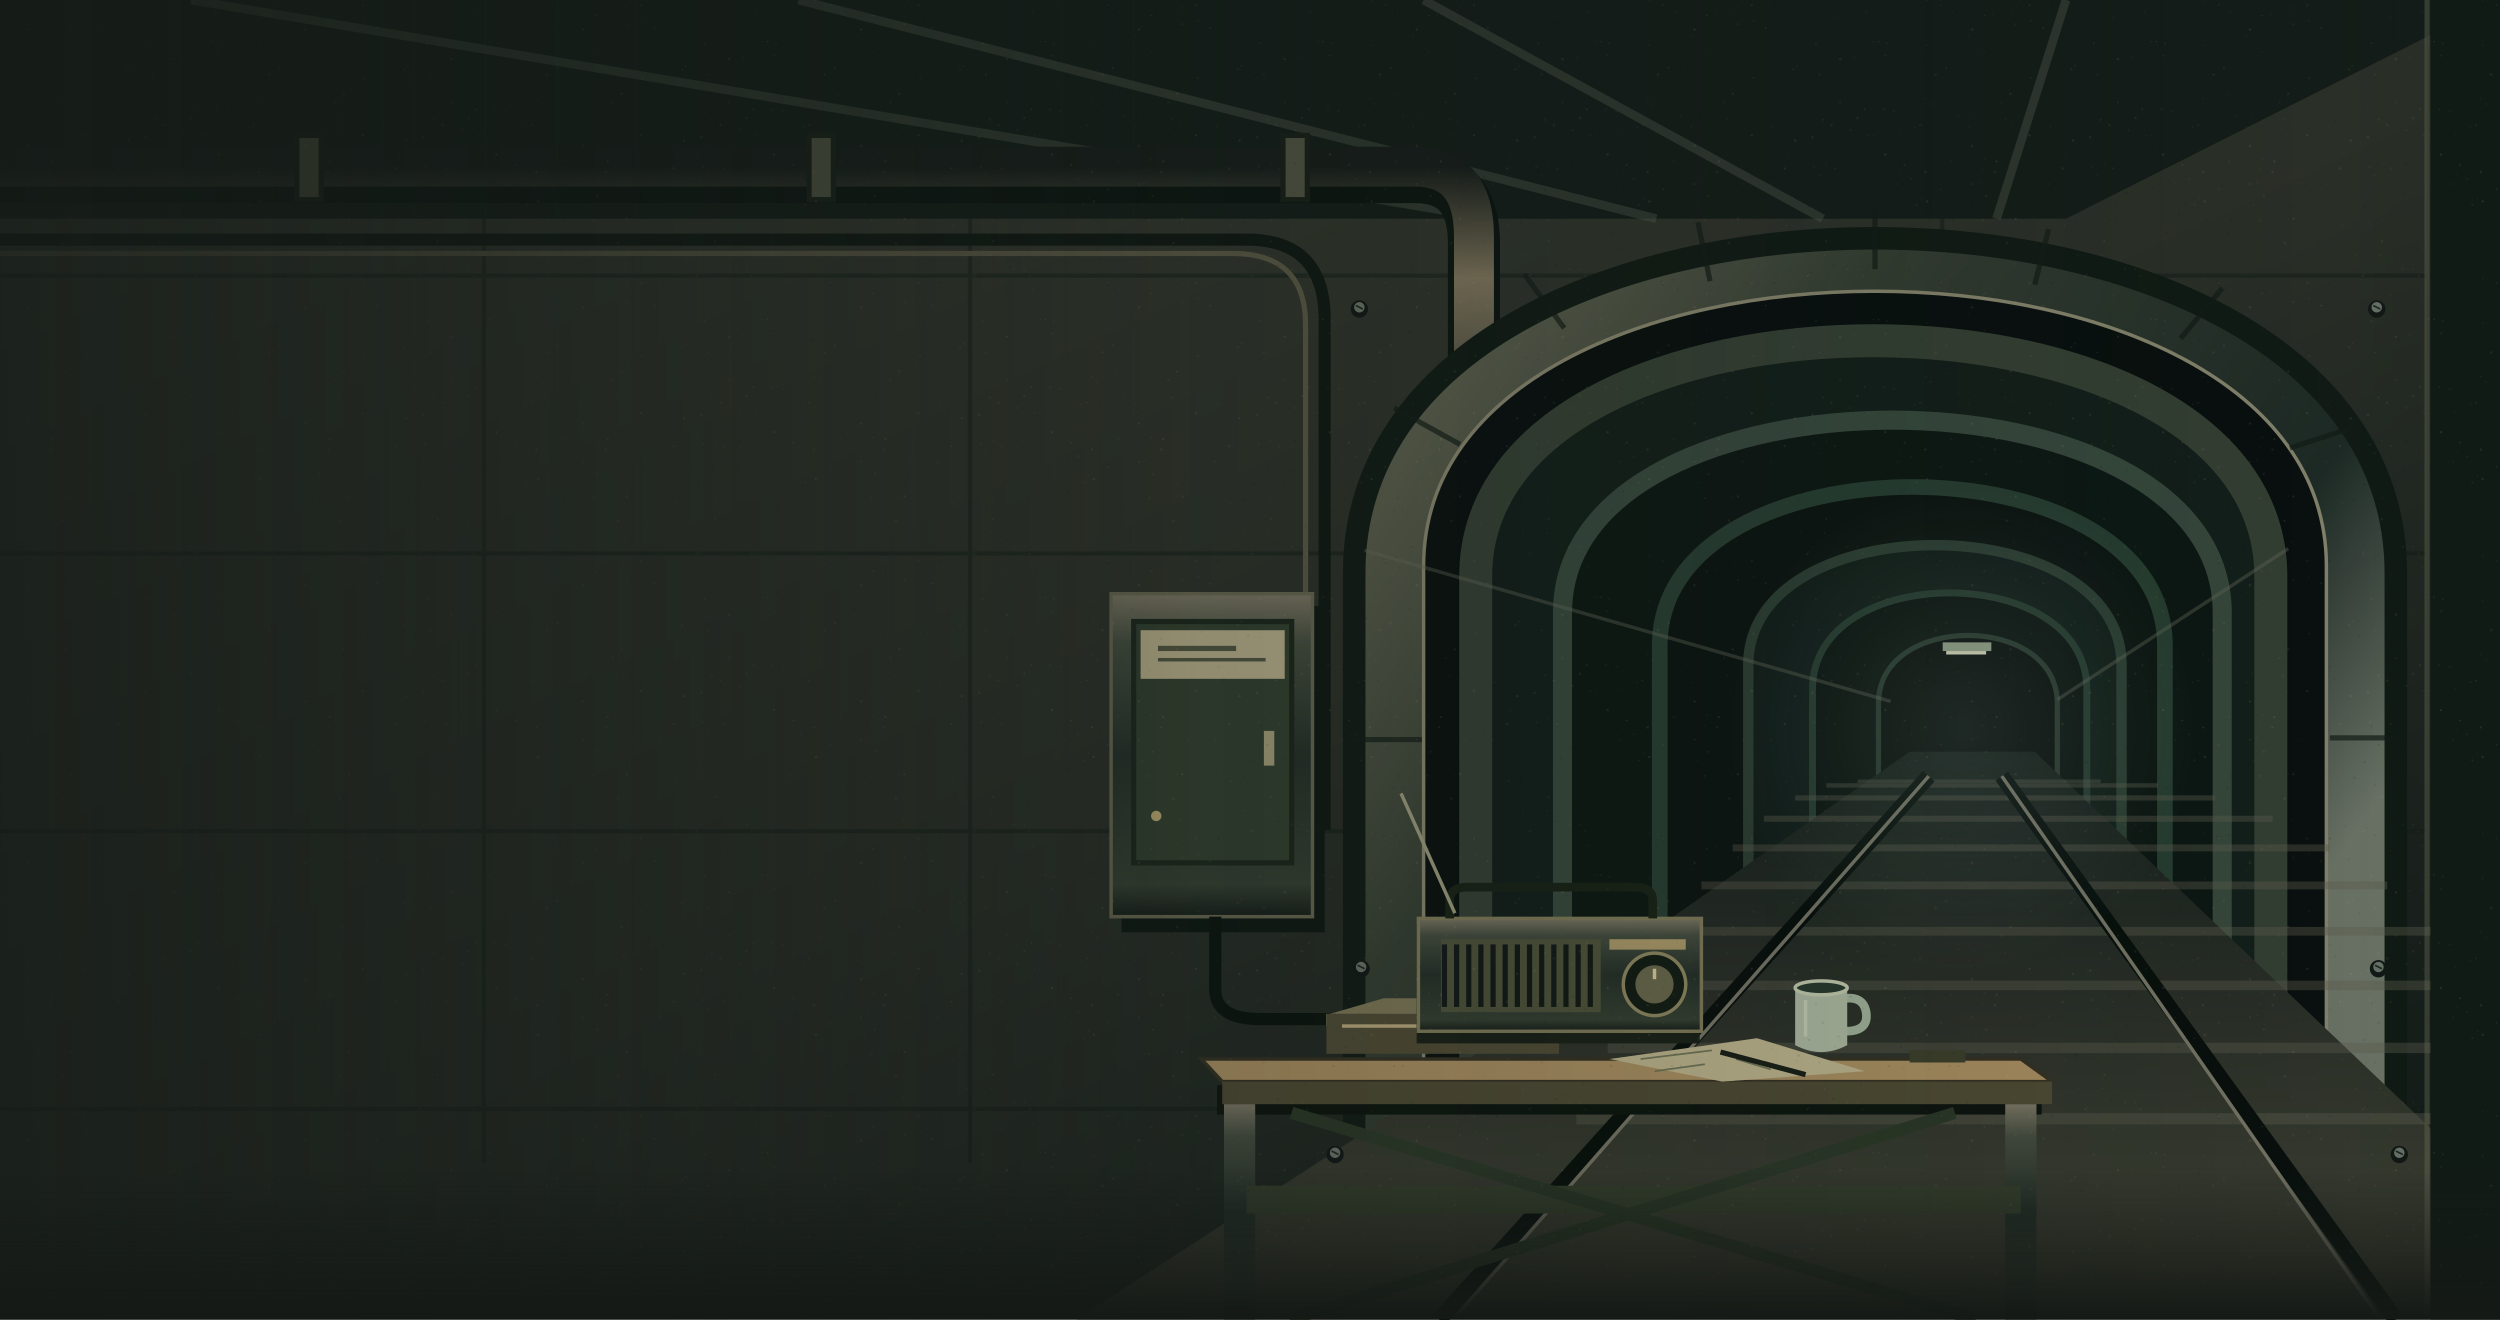
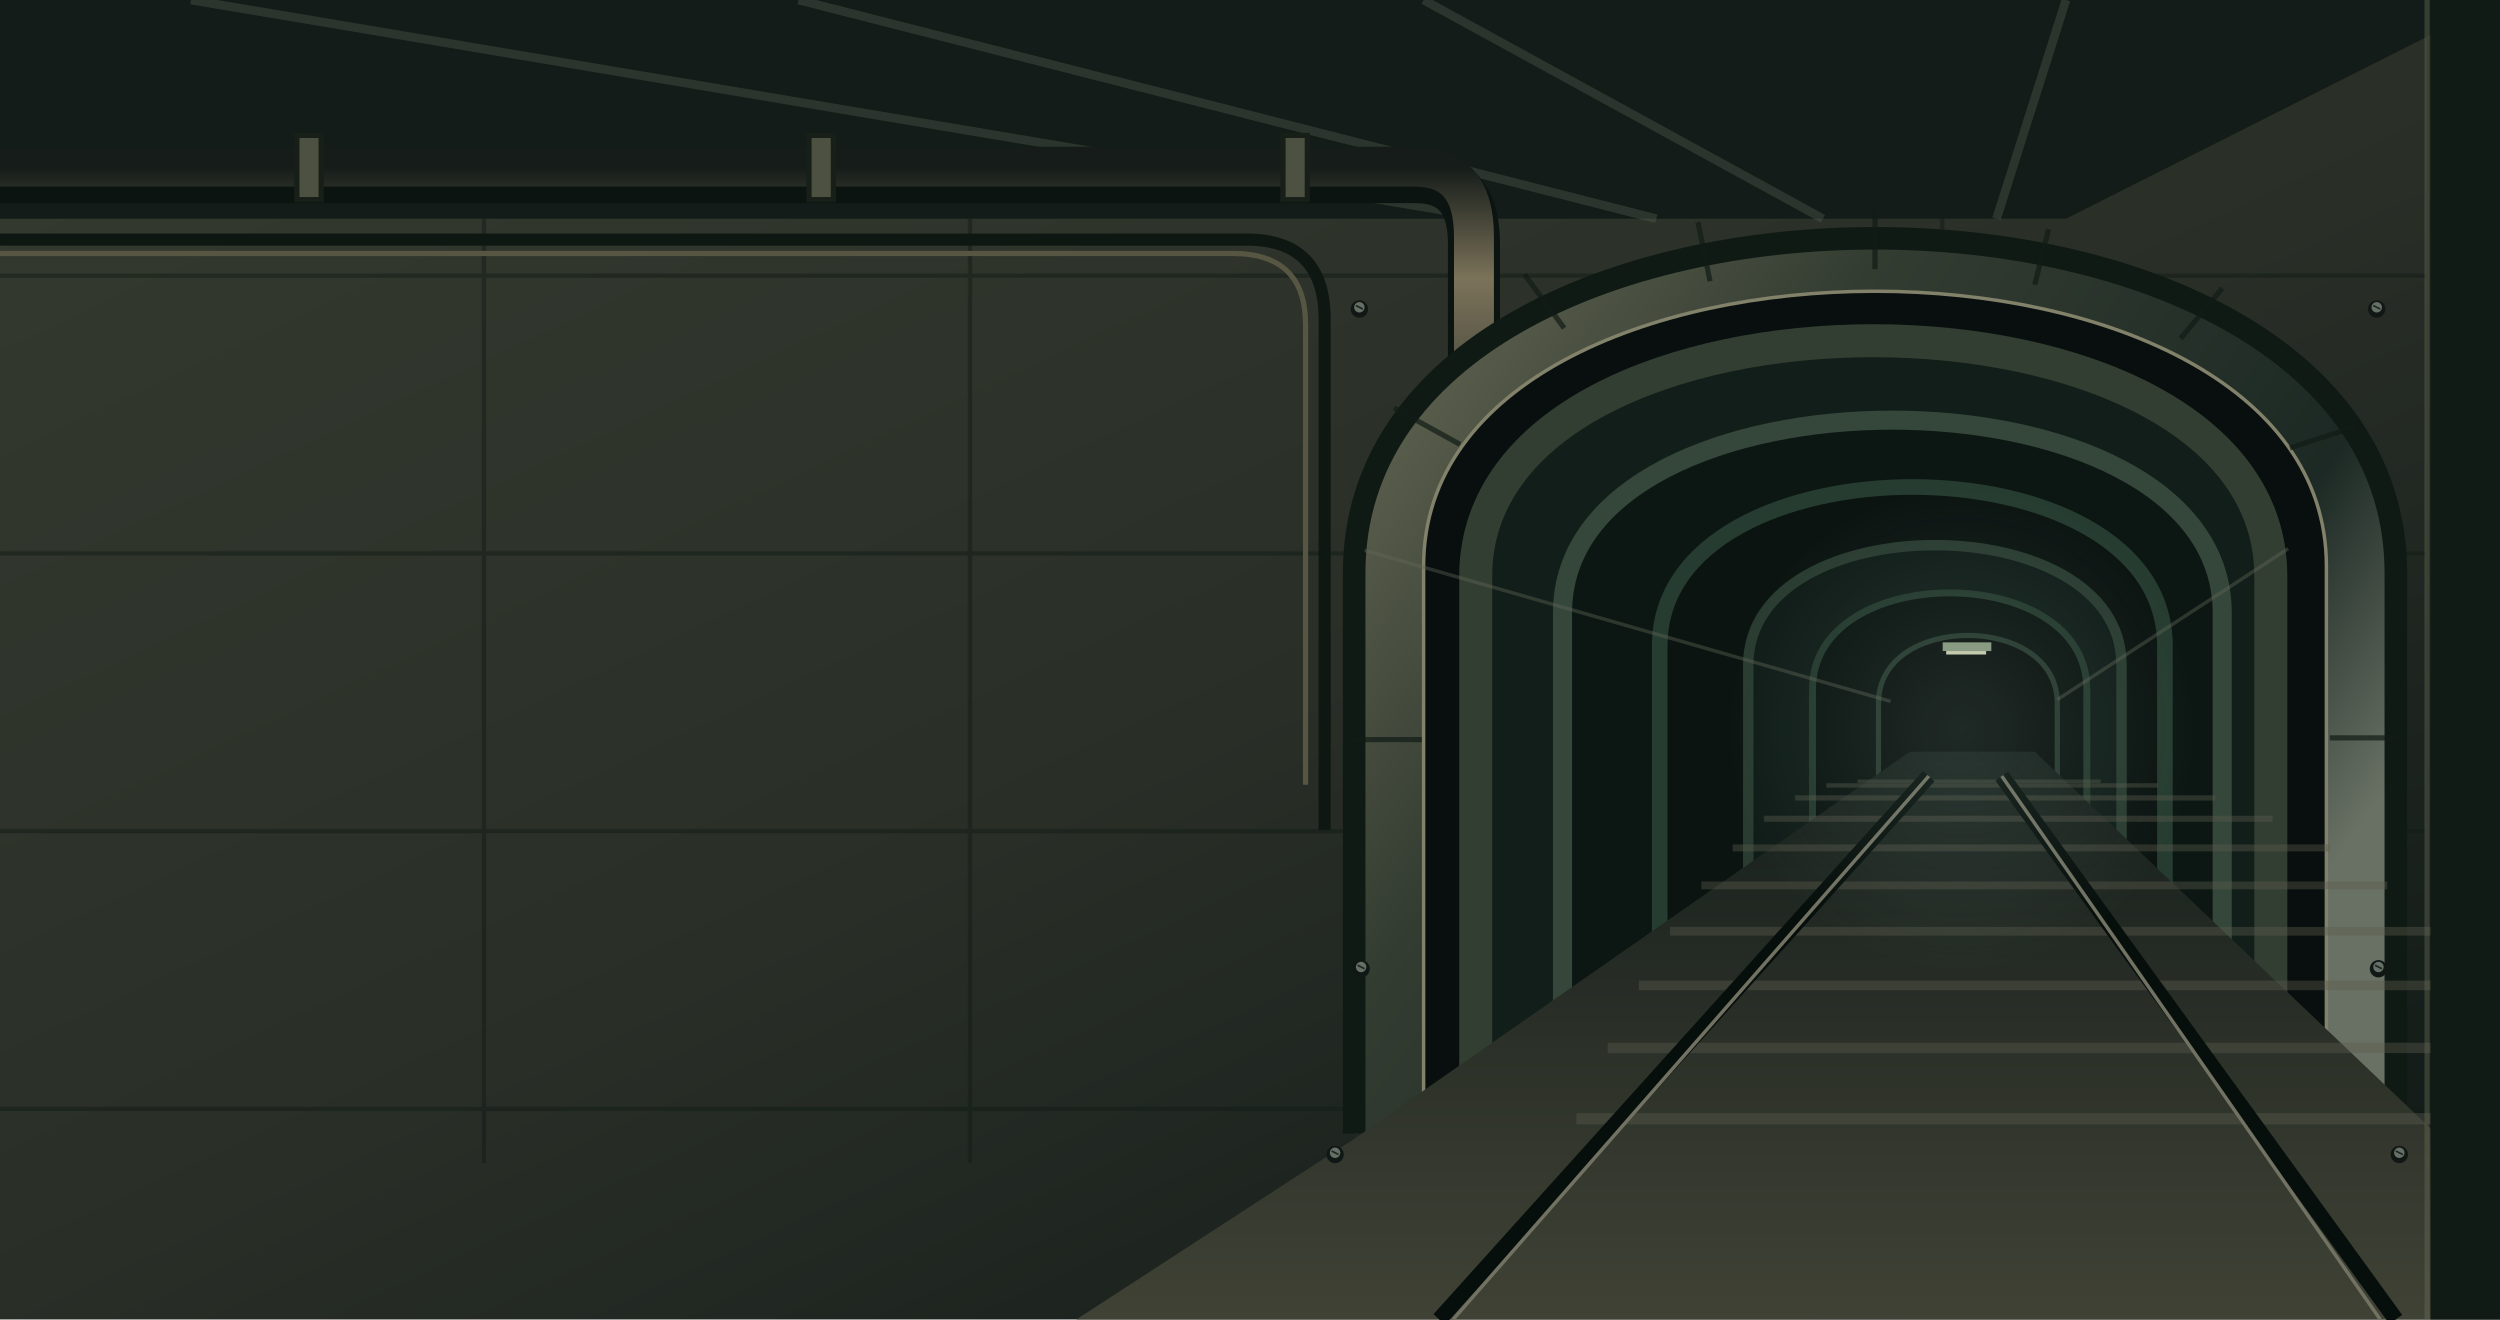
<svg xmlns="http://www.w3.org/2000/svg" width="1440" height="760" viewBox="0 0 1440 760">
  <defs>
    <linearGradient id="wall" x2=".9" y2="1">
      <stop stop-color="#363b31" />
      <stop offset=".55" stop-color="#292e27" />
      <stop offset="1" stop-color="#111a17" />
    </linearGradient>
    <linearGradient id="arch" x2="1" y2=".6">
      <stop stop-color="#6a6c58" />
      <stop offset=".38" stop-color="#333c31" />
      <stop offset=".8" stop-color="#1c2924" />
      <stop offset="1" stop-color="#697164" />
    </linearGradient>
-     <linearGradient id="iron" x2="0" y2="1">
-       <stop stop-color="#777361" />
-       <stop offset=".15" stop-color="#424a3d" />
-       <stop offset=".5" stop-color="#232e27" />
-       <stop offset=".9" stop-color="#333d30" />
-       <stop offset="1" stop-color="#151d18" />
-     </linearGradient>
    <linearGradient id="pipe" x2="0" y2="1">
      <stop stop-color="#151c19" />
      <stop offset=".25" stop-color="#7b7259" />
      <stop offset=".45" stop-color="#555445" />
      <stop offset=".8" stop-color="#363f32" />
      <stop offset="1" stop-color="#0e1713" />
    </linearGradient>
    <linearGradient id="floor" x2="0" y2="1">
      <stop stop-color="#151e1b" />
      <stop offset="1" stop-color="#404235" />
    </linearGradient>
-     <linearGradient id="cone" x1=".5" x2=".5" y2="1">
-       <stop stop-color="#ecc27e" stop-opacity=".12" />
-       <stop offset=".7" stop-color="#e9ba71" stop-opacity=".035" />
-       <stop offset="1" stop-color="#e9ba71" stop-opacity="0" />
-     </linearGradient>
-     <radialGradient id="warm">
-       <stop stop-color="#edb76e" stop-opacity=".38" />
-       <stop offset="1" stop-color="#d7a969" stop-opacity="0" />
-     </radialGradient>
    <radialGradient id="cold">
      <stop stop-color="#779488" stop-opacity=".21" />
      <stop offset="1" stop-color="#779488" stop-opacity="0" />
    </radialGradient>
-     <linearGradient id="shade">
-       <stop stop-color="#161c18" stop-opacity=".8" />
-       <stop offset=".48" stop-color="#161c18" stop-opacity=".2" />
-       <stop offset="1" stop-color="#161c18" stop-opacity="0" />
-     </linearGradient>
-     <linearGradient id="bottom" x2="0" y2="1">
-       <stop stop-color="#141915" stop-opacity="0" />
-       <stop offset="1" stop-color="#141915" />
-     </linearGradient>
-     <pattern id="grain" width="160" height="160" patternUnits="userSpaceOnUse">
-       <circle cx="146" cy="42" r="0.35" fill="#050808" opacity="0.16" />
-       <circle cx="136" cy="135" r="0.35" fill="#050808" opacity="0.23" />
-       <circle cx="135" cy="123" r="0.65" fill="#050808" opacity="0.23" />
-       <circle cx="18" cy="77" r="0.65" fill="#050808" opacity="0.16" />
-       <circle cx="13" cy="155" r="0.65" fill="#050808" opacity="0.23" />
-       <circle cx="142" cy="62" r="0.2" fill="#ded2b2" opacity="0.13" />
-       <circle cx="72" cy="54" r="0.2" fill="#050808" opacity="0.10" />
-       <circle cx="82" cy="62" r="0.5" fill="#050808" opacity="0.08" />
-       <circle cx="134" cy="77" r="0.65" fill="#050808" opacity="0.11" />
-       <circle cx="28" cy="8" r="0.5" fill="#ded2b2" opacity="0.09" />
-       <circle cx="23" cy="30" r="0.5" fill="#ded2b2" opacity="0.09" />
-       <circle cx="70" cy="89" r="0.35" fill="#ded2b2" opacity="0.19" />
-       <circle cx="99" cy="117" r="0.65" fill="#050808" opacity="0.17" />
-       <circle cx="116" cy="78" r="0.65" fill="#ded2b2" opacity="0.08" />
-       <circle cx="97" cy="97" r="0.5" fill="#ded2b2" opacity="0.19" />
-       <circle cx="62" cy="3" r="0.65" fill="#050808" opacity="0.22" />
-       <circle cx="41" cy="126" r="0.65" fill="#ded2b2" opacity="0.19" />
-       <circle cx="154" cy="72" r="0.65" fill="#050808" opacity="0.15" />
-       <circle cx="129" cy="104" r="0.5" fill="#050808" opacity="0.22" />
-       <circle cx="123" cy="99" r="0.2" fill="#050808" opacity="0.13" />
-       <circle cx="83" cy="42" r="0.2" fill="#ded2b2" opacity="0.23" />
-       <circle cx="81" cy="159" r="0.5" fill="#ded2b2" opacity="0.20" />
-       <circle cx="90" cy="109" r="0.65" fill="#050808" opacity="0.23" />
-       <circle cx="94" cy="150" r="0.2" fill="#ded2b2" opacity="0.12" />
-       <circle cx="23" cy="69" r="0.2" fill="#ded2b2" opacity="0.11" />
-       <circle cx="48" cy="50" r="0.2" fill="#ded2b2" opacity="0.23" />
-       <circle cx="2" cy="146" r="0.65" fill="#050808" opacity="0.08" />
-       <circle cx="39" cy="105" r="0.2" fill="#ded2b2" opacity="0.21" />
-       <circle cx="35" cy="116" r="0.2" fill="#ded2b2" opacity="0.17" />
-       <circle cx="53" cy="142" r="0.35" fill="#ded2b2" opacity="0.13" />
-       <circle cx="22" cy="127" r="0.5" fill="#ded2b2" opacity="0.20" />
-       <circle cx="4" cy="1" r="0.65" fill="#050808" opacity="0.18" />
-       <circle cx="83" cy="134" r="0.35" fill="#050808" opacity="0.10" />
-       <circle cx="99" cy="126" r="0.65" fill="#050808" opacity="0.11" />
-       <circle cx="21" cy="135" r="0.35" fill="#ded2b2" opacity="0.12" />
-       <circle cx="44" cy="106" r="0.35" fill="#ded2b2" opacity="0.21" />
-       <circle cx="139" cy="118" r="0.65" fill="#050808" opacity="0.18" />
-       <circle cx="60" cy="1" r="0.2" fill="#ded2b2" opacity="0.09" />
-       <circle cx="86" cy="47" r="0.5" fill="#050808" opacity="0.12" />
-       <circle cx="157" cy="2" r="0.65" fill="#050808" opacity="0.18" />
-       <circle cx="146" cy="72" r="0.5" fill="#ded2b2" opacity="0.20" />
-       <circle cx="73" cy="40" r="0.65" fill="#ded2b2" opacity="0.14" />
-       <circle cx="29" cy="48" r="0.65" fill="#050808" opacity="0.12" />
-       <circle cx="97" cy="10" r="0.35" fill="#ded2b2" opacity="0.16" />
-       <circle cx="98" cy="157" r="0.2" fill="#050808" opacity="0.11" />
-       <circle cx="51" cy="110" r="0.5" fill="#050808" opacity="0.20" />
-       <circle cx="79" cy="111" r="0.35" fill="#050808" opacity="0.21" />
-       <circle cx="113" cy="102" r="0.2" fill="#050808" opacity="0.20" />
-       <circle cx="40" cy="71" r="0.35" fill="#ded2b2" opacity="0.10" />
-       <circle cx="47" cy="98" r="0.5" fill="#050808" opacity="0.23" />
-       <circle cx="108" cy="33" r="0.35" fill="#ded2b2" opacity="0.21" />
-       <circle cx="133" cy="106" r="0.35" fill="#ded2b2" opacity="0.21" />
-       <circle cx="101" cy="24" r="0.65" fill="#050808" opacity="0.08" />
-       <circle cx="24" cy="113" r="0.65" fill="#ded2b2" opacity="0.16" />
-       <circle cx="79" cy="46" r="0.65" fill="#050808" opacity="0.18" />
-       <circle cx="60" cy="106" r="0.5" fill="#ded2b2" opacity="0.13" />
-       <circle cx="123" cy="77" r="0.2" fill="#050808" opacity="0.22" />
-       <circle cx="49" cy="78" r="0.65" fill="#ded2b2" opacity="0.21" />
-       <circle cx="62" cy="64" r="0.65" fill="#050808" opacity="0.14" />
-       <circle cx="30" cy="50" r="0.2" fill="#050808" opacity="0.13" />
-       <circle cx="140" cy="71" r="0.5" fill="#050808" opacity="0.14" />
-       <circle cx="74" cy="29" r="0.35" fill="#ded2b2" opacity="0.08" />
-       <circle cx="73" cy="15" r="0.65" fill="#050808" opacity="0.13" />
-       <circle cx="27" cy="110" r="0.5" fill="#050808" opacity="0.14" />
-       <circle cx="15" cy="152" r="0.2" fill="#050808" opacity="0.20" />
-       <circle cx="22" cy="66" r="0.65" fill="#050808" opacity="0.09" />
-       <circle cx="110" cy="155" r="0.5" fill="#ded2b2" opacity="0.14" />
-       <circle cx="37" cy="78" r="0.35" fill="#ded2b2" opacity="0.15" />
-       <circle cx="95" cy="89" r="0.5" fill="#050808" opacity="0.13" />
-       <circle cx="150" cy="0" r="0.5" fill="#ded2b2" opacity="0.17" />
-       <circle cx="16" cy="106" r="0.5" fill="#ded2b2" opacity="0.22" />
-       <circle cx="126" cy="32" r="0.65" fill="#ded2b2" opacity="0.11" />
-       <circle cx="73" cy="151" r="0.35" fill="#050808" opacity="0.17" />
-       <circle cx="51" cy="125" r="0.2" fill="#ded2b2" opacity="0.18" />
-       <circle cx="156" cy="49" r="0.35" fill="#050808" opacity="0.17" />
-       <circle cx="71" cy="156" r="0.5" fill="#050808" opacity="0.20" />
-       <circle cx="88" cy="43" r="0.5" fill="#ded2b2" opacity="0.19" />
-       <circle cx="21" cy="28" r="0.2" fill="#ded2b2" opacity="0.23" />
-       <circle cx="36" cy="140" r="0.65" fill="#ded2b2" opacity="0.18" />
-       <circle cx="156" cy="51" r="0.2" fill="#050808" opacity="0.14" />
-       <circle cx="139" cy="93" r="0.2" fill="#050808" opacity="0.22" />
-       <circle cx="48" cy="38" r="0.35" fill="#050808" opacity="0.20" />
-       <circle cx="82" cy="91" r="0.35" fill="#ded2b2" opacity="0.11" />
-       <circle cx="35" cy="52" r="0.2" fill="#050808" opacity="0.17" />
-       <circle cx="63" cy="34" r="0.2" fill="#ded2b2" opacity="0.11" />
-       <circle cx="139" cy="101" r="0.65" fill="#050808" opacity="0.09" />
-       <circle cx="150" cy="92" r="0.5" fill="#050808" opacity="0.13" />
-       <circle cx="129" cy="0" r="0.2" fill="#ded2b2" opacity="0.21" />
-       <circle cx="39" cy="70" r="0.35" fill="#ded2b2" opacity="0.10" />
-       <circle cx="30" cy="93" r="0.65" fill="#ded2b2" opacity="0.21" />
-       <circle cx="15" cy="143" r="0.2" fill="#ded2b2" opacity="0.15" />
-       <circle cx="100" cy="86" r="0.5" fill="#050808" opacity="0.14" />
-       <circle cx="88" cy="56" r="0.2" fill="#050808" opacity="0.14" />
-       <circle cx="25" cy="5" r="0.5" fill="#050808" opacity="0.08" />
-       <circle cx="135" cy="44" r="0.65" fill="#050808" opacity="0.23" />
-       <circle cx="113" cy="101" r="0.5" fill="#050808" opacity="0.19" />
-       <circle cx="50" cy="102" r="0.65" fill="#050808" opacity="0.10" />
-       <circle cx="94" cy="13" r="0.35" fill="#050808" opacity="0.13" />
-       <circle cx="82" cy="158" r="0.5" fill="#ded2b2" opacity="0.13" />
-       <circle cx="92" cy="94" r="0.35" fill="#ded2b2" opacity="0.20" />
-       <circle cx="79" cy="151" r="0.2" fill="#050808" opacity="0.21" />
-       <circle cx="56" cy="57" r="0.2" fill="#ded2b2" opacity="0.17" />
-       <circle cx="132" cy="143" r="0.5" fill="#050808" opacity="0.22" />
-       <circle cx="149" cy="57" r="0.35" fill="#ded2b2" opacity="0.21" />
-       <circle cx="100" cy="151" r="0.5" fill="#050808" opacity="0.18" />
-       <circle cx="158" cy="109" r="0.5" fill="#ded2b2" opacity="0.19" />
-       <circle cx="114" cy="147" r="0.35" fill="#050808" opacity="0.09" />
-       <circle cx="52" cy="44" r="0.65" fill="#050808" opacity="0.08" />
-       <circle cx="158" cy="4" r="0.65" fill="#050808" opacity="0.19" />
-       <circle cx="35" cy="69" r="0.5" fill="#ded2b2" opacity="0.15" />
-       <circle cx="41" cy="14" r="0.65" fill="#ded2b2" opacity="0.12" />
-       <circle cx="33" cy="89" r="0.2" fill="#050808" opacity="0.09" />
-       <circle cx="52" cy="149" r="0.2" fill="#ded2b2" opacity="0.09" />
-       <circle cx="122" cy="24" r="0.5" fill="#ded2b2" opacity="0.20" />
-       <circle cx="11" cy="116" r="0.35" fill="#050808" opacity="0.18" />
-       <circle cx="15" cy="0" r="0.35" fill="#ded2b2" opacity="0.21" />
-       <circle cx="135" cy="100" r="0.35" fill="#ded2b2" opacity="0.13" />
-       <circle cx="130" cy="119" r="0.35" fill="#050808" opacity="0.15" />
-       <circle cx="106" cy="94" r="0.65" fill="#050808" opacity="0.23" />
-       <circle cx="18" cy="118" r="0.35" fill="#ded2b2" opacity="0.22" />
-       <circle cx="95" cy="72" r="0.65" fill="#ded2b2" opacity="0.17" />
-       <circle cx="92" cy="139" r="0.5" fill="#ded2b2" opacity="0.24" />
-       <circle cx="102" cy="92" r="0.2" fill="#ded2b2" opacity="0.09" />
-       <circle cx="86" cy="25" r="0.5" fill="#ded2b2" opacity="0.21" />
-       <circle cx="96" cy="153" r="0.65" fill="#050808" opacity="0.21" />
-       <circle cx="50" cy="12" r="0.5" fill="#ded2b2" opacity="0.14" />
-       <circle cx="48" cy="102" r="0.5" fill="#050808" opacity="0.10" />
-       <circle cx="23" cy="92" r="0.5" fill="#ded2b2" opacity="0.13" />
-       <circle cx="101" cy="43" r="0.2" fill="#050808" opacity="0.18" />
-       <circle cx="14" cy="73" r="0.35" fill="#ded2b2" opacity="0.20" />
-       <circle cx="151" cy="97" r="0.2" fill="#ded2b2" opacity="0.18" />
-       <circle cx="124" cy="33" r="0.2" fill="#050808" opacity="0.23" />
-       <circle cx="90" cy="69" r="0.65" fill="#ded2b2" opacity="0.13" />
-       <circle cx="154" cy="46" r="0.2" fill="#050808" opacity="0.09" />
-       <circle cx="92" cy="127" r="0.5" fill="#ded2b2" opacity="0.10" />
-       <circle cx="151" cy="136" r="0.35" fill="#050808" opacity="0.20" />
-       <circle cx="65" cy="71" r="0.5" fill="#050808" opacity="0.20" />
-       <circle cx="20" cy="105" r="0.35" fill="#ded2b2" opacity="0.18" />
-       <circle cx="56" cy="67" r="0.2" fill="#050808" opacity="0.09" />
-       <circle cx="70" cy="31" r="0.35" fill="#050808" opacity="0.10" />
-       <circle cx="143" cy="51" r="0.35" fill="#050808" opacity="0.09" />
-       <circle cx="62" cy="3" r="0.5" fill="#050808" opacity="0.13" />
-       <circle cx="149" cy="99" r="0.65" fill="#ded2b2" opacity="0.20" />
-       <circle cx="43" cy="0" r="0.35" fill="#ded2b2" opacity="0.15" />
-       <circle cx="30" cy="25" r="0.65" fill="#050808" opacity="0.09" />
-       <circle cx="100" cy="59" r="0.65" fill="#ded2b2" opacity="0.11" />
-       <circle cx="100" cy="119" r="0.5" fill="#050808" opacity="0.10" />
-       <circle cx="61" cy="73" r="0.5" fill="#ded2b2" opacity="0.11" />
-       <circle cx="143" cy="73" r="0.35" fill="#ded2b2" opacity="0.23" />
-       <circle cx="60" cy="22" r="0.2" fill="#050808" opacity="0.19" />
-       <circle cx="155" cy="43" r="0.65" fill="#ded2b2" opacity="0.18" />
-       <circle cx="49" cy="3" r="0.65" fill="#ded2b2" opacity="0.15" />
-       <circle cx="38" cy="126" r="0.5" fill="#ded2b2" opacity="0.09" />
-       <circle cx="100" cy="34" r="0.65" fill="#ded2b2" opacity="0.20" />
-       <circle cx="77" cy="147" r="0.5" fill="#ded2b2" opacity="0.12" />
-       <circle cx="84" cy="79" r="0.65" fill="#ded2b2" opacity="0.20" />
-       <circle cx="70" cy="55" r="0.2" fill="#ded2b2" opacity="0.20" />
-       <circle cx="85" cy="96" r="0.65" fill="#ded2b2" opacity="0.11" />
-       <circle cx="150" cy="26" r="0.35" fill="#ded2b2" opacity="0.22" />
-       <circle cx="89" cy="137" r="0.35" fill="#ded2b2" opacity="0.10" />
-       <circle cx="134" cy="77" r="0.5" fill="#ded2b2" opacity="0.10" />
-       <circle cx="104" cy="155" r="0.65" fill="#ded2b2" opacity="0.10" />
-       <circle cx="62" cy="101" r="0.5" fill="#050808" opacity="0.15" />
-       <circle cx="150" cy="116" r="0.65" fill="#ded2b2" opacity="0.23" />
-       <circle cx="141" cy="103" r="0.5" fill="#ded2b2" opacity="0.15" />
-       <circle cx="68" cy="125" r="0.2" fill="#ded2b2" opacity="0.16" />
-       <circle cx="88" cy="1" r="0.5" fill="#050808" opacity="0.20" />
-       <circle cx="157" cy="146" r="0.2" fill="#050808" opacity="0.16" />
-       <circle cx="115" cy="7" r="0.5" fill="#ded2b2" opacity="0.11" />
-       <circle cx="106" cy="75" r="0.65" fill="#ded2b2" opacity="0.11" />
-       <circle cx="75" cy="131" r="0.5" fill="#050808" opacity="0.15" />
-       <circle cx="77" cy="16" r="0.2" fill="#050808" opacity="0.16" />
-       <circle cx="41" cy="4" r="0.5" fill="#ded2b2" opacity="0.08" />
-       <circle cx="137" cy="95" r="0.5" fill="#ded2b2" opacity="0.24" />
-       <circle cx="73" cy="65" r="0.2" fill="#ded2b2" opacity="0.10" />
-       <circle cx="141" cy="87" r="0.2" fill="#050808" opacity="0.15" />
-       <circle cx="147" cy="114" r="0.35" fill="#ded2b2" opacity="0.19" />
-       <circle cx="134" cy="144" r="0.5" fill="#050808" opacity="0.21" />
-       <circle cx="68" cy="68" r="0.35" fill="#050808" opacity="0.11" />
-       <circle cx="159" cy="116" r="0.35" fill="#050808" opacity="0.08" />
-       <circle cx="88" cy="101" r="0.5" fill="#ded2b2" opacity="0.12" />
-       <circle cx="37" cy="58" r="0.2" fill="#ded2b2" opacity="0.22" />
-       <circle cx="147" cy="36" r="0.65" fill="#050808" opacity="0.22" />
-       <circle cx="120" cy="85" r="0.5" fill="#050808" opacity="0.19" />
-       <circle cx="91" cy="147" r="0.35" fill="#ded2b2" opacity="0.21" />
-       <circle cx="1" cy="16" r="0.65" fill="#050808" opacity="0.09" />
-       <circle cx="144" cy="118" r="0.5" fill="#ded2b2" opacity="0.18" />
-       <circle cx="101" cy="158" r="0.2" fill="#050808" opacity="0.23" />
-       <circle cx="15" cy="130" r="0.2" fill="#ded2b2" opacity="0.09" />
-       <circle cx="1" cy="39" r="0.65" fill="#ded2b2" opacity="0.16" />
-       <circle cx="150" cy="142" r="0.5" fill="#050808" opacity="0.12" />
-       <circle cx="88" cy="39" r="0.35" fill="#050808" opacity="0.14" />
-       <circle cx="79" cy="57" r="0.2" fill="#050808" opacity="0.12" />
-       <circle cx="74" cy="81" r="0.65" fill="#ded2b2" opacity="0.20" />
-       <circle cx="56" cy="130" r="0.35" fill="#050808" opacity="0.12" />
-       <circle cx="55" cy="140" r="0.35" fill="#050808" opacity="0.19" />
-       <circle cx="88" cy="132" r="0.65" fill="#050808" opacity="0.15" />
-       <circle cx="28" cy="157" r="0.35" fill="#050808" opacity="0.10" />
-       <circle cx="8" cy="67" r="0.35" fill="#ded2b2" opacity="0.21" />
-       <circle cx="40" cy="152" r="0.5" fill="#ded2b2" opacity="0.11" />
-       <circle cx="17" cy="125" r="0.2" fill="#050808" opacity="0.23" />
-       <circle cx="6" cy="63" r="0.35" fill="#050808" opacity="0.23" />
-       <circle cx="159" cy="26" r="0.35" fill="#050808" opacity="0.23" />
-       <circle cx="17" cy="68" r="0.35" fill="#ded2b2" opacity="0.16" />
-       <circle cx="116" cy="32" r="0.2" fill="#ded2b2" opacity="0.14" />
-       <circle cx="85" cy="22" r="0.2" fill="#050808" opacity="0.11" />
-       <circle cx="150" cy="72" r="0.5" fill="#050808" opacity="0.09" />
-       <circle cx="38" cy="54" r="0.65" fill="#ded2b2" opacity="0.19" />
-       <circle cx="3" cy="55" r="0.35" fill="#ded2b2" opacity="0.16" />
-       <circle cx="58" cy="95" r="0.35" fill="#050808" opacity="0.15" />
-       <circle cx="72" cy="74" r="0.2" fill="#050808" opacity="0.10" />
-       <circle cx="126" cy="31" r="0.5" fill="#050808" opacity="0.20" />
-       <circle cx="5" cy="7" r="0.35" fill="#ded2b2" opacity="0.19" />
-       <circle cx="152" cy="60" r="0.5" fill="#ded2b2" opacity="0.12" />
-       <circle cx="126" cy="89" r="0.65" fill="#ded2b2" opacity="0.23" />
-       <circle cx="154" cy="4" r="0.35" fill="#050808" opacity="0.21" />
-       <circle cx="127" cy="10" r="0.2" fill="#050808" opacity="0.09" />
-       <circle cx="12" cy="31" r="0.65" fill="#050808" opacity="0.19" />
-       <circle cx="121" cy="116" r="0.35" fill="#050808" opacity="0.13" />
-       <circle cx="84" cy="155" r="0.2" fill="#ded2b2" opacity="0.23" />
-       <circle cx="33" cy="59" r="0.65" fill="#ded2b2" opacity="0.11" />
-       <circle cx="16" cy="84" r="0.65" fill="#ded2b2" opacity="0.20" />
-       <circle cx="20" cy="115" r="0.5" fill="#050808" opacity="0.10" />
-       <circle cx="132" cy="38" r="0.2" fill="#ded2b2" opacity="0.11" />
-       <circle cx="68" cy="28" r="0.35" fill="#ded2b2" opacity="0.10" />
-       <circle cx="66" cy="147" r="0.2" fill="#050808" opacity="0.09" />
-       <circle cx="53" cy="152" r="0.35" fill="#050808" opacity="0.21" />
-       <circle cx="131" cy="47" r="0.5" fill="#050808" opacity="0.22" />
-       <circle cx="105" cy="111" r="0.65" fill="#050808" opacity="0.18" />
-       <circle cx="144" cy="101" r="0.2" fill="#050808" opacity="0.20" />
-       <circle cx="86" cy="98" r="0.65" fill="#050808" opacity="0.16" />
-       <circle cx="51" cy="85" r="0.2" fill="#050808" opacity="0.12" />
-       <circle cx="110" cy="68" r="0.65" fill="#ded2b2" opacity="0.18" />
-       <circle cx="127" cy="25" r="0.5" fill="#ded2b2" opacity="0.17" />
-       <circle cx="118" cy="155" r="0.2" fill="#ded2b2" opacity="0.20" />
-       <circle cx="119" cy="78" r="0.35" fill="#ded2b2" opacity="0.14" />
-       <circle cx="6" cy="7" r="0.65" fill="#050808" opacity="0.19" />
-       <circle cx="128" cy="134" r="0.65" fill="#050808" opacity="0.21" />
-       <circle cx="41" cy="119" r="0.65" fill="#050808" opacity="0.17" />
-       <circle cx="109" cy="84" r="0.2" fill="#050808" opacity="0.10" />
-       <circle cx="88" cy="105" r="0.2" fill="#050808" opacity="0.23" />
-       <circle cx="37" cy="52" r="0.2" fill="#ded2b2" opacity="0.18" />
-       <circle cx="150" cy="105" r="0.5" fill="#050808" opacity="0.13" />
-       <circle cx="100" cy="48" r="0.2" fill="#050808" opacity="0.12" />
-       <circle cx="87" cy="87" r="0.35" fill="#050808" opacity="0.15" />
-       <circle cx="158" cy="89" r="0.5" fill="#050808" opacity="0.17" />
-       <circle cx="125" cy="63" r="0.65" fill="#ded2b2" opacity="0.10" />
-       <circle cx="151" cy="127" r="0.65" fill="#050808" opacity="0.15" />
-       <circle cx="73" cy="94" r="0.5" fill="#050808" opacity="0.14" />
-       <circle cx="16" cy="79" r="0.35" fill="#050808" opacity="0.19" />
-       <circle cx="5" cy="127" r="0.65" fill="#050808" opacity="0.18" />
-       <circle cx="158" cy="3" r="0.65" fill="#ded2b2" opacity="0.10" />
-       <circle cx="4" cy="93" r="0.65" fill="#ded2b2" opacity="0.09" />
-       <circle cx="68" cy="97" r="0.65" fill="#ded2b2" opacity="0.19" />
-       <circle cx="43" cy="115" r="0.5" fill="#050808" opacity="0.15" />
-       <circle cx="42" cy="51" r="0.2" fill="#ded2b2" opacity="0.21" />
-       <circle cx="112" cy="144" r="0.65" fill="#050808" opacity="0.16" />
-       <circle cx="102" cy="36" r="0.65" fill="#050808" opacity="0.15" />
-       <circle cx="120" cy="108" r="0.65" fill="#050808" opacity="0.16" />
-       <circle cx="76" cy="128" r="0.65" fill="#050808" opacity="0.22" />
-       <circle cx="95" cy="89" r="0.2" fill="#ded2b2" opacity="0.18" />
-       <circle cx="31" cy="150" r="0.35" fill="#050808" opacity="0.13" />
-       <circle cx="39" cy="6" r="0.5" fill="#ded2b2" opacity="0.08" />
-       <circle cx="114" cy="63" r="0.5" fill="#ded2b2" opacity="0.22" />
-       <circle cx="154" cy="8" r="0.35" fill="#050808" opacity="0.20" />
-       <circle cx="43" cy="23" r="0.2" fill="#050808" opacity="0.22" />
-       <circle cx="73" cy="112" r="0.2" fill="#ded2b2" opacity="0.23" />
-       <circle cx="37" cy="57" r="0.2" fill="#050808" opacity="0.15" />
-       <circle cx="69" cy="130" r="0.5" fill="#ded2b2" opacity="0.14" />
-       <circle cx="29" cy="99" r="0.65" fill="#ded2b2" opacity="0.18" />
-       <circle cx="10" cy="41" r="0.35" fill="#ded2b2" opacity="0.10" />
-       <circle cx="82" cy="119" r="0.65" fill="#050808" opacity="0.21" />
-       <circle cx="3" cy="134" r="0.65" fill="#050808" opacity="0.18" />
-       <circle cx="14" cy="21" r="0.5" fill="#ded2b2" opacity="0.10" />
-       <circle cx="97" cy="123" r="0.5" fill="#050808" opacity="0.17" />
-       <circle cx="8" cy="134" r="0.65" fill="#050808" opacity="0.16" />
-       <circle cx="113" cy="159" r="0.65" fill="#ded2b2" opacity="0.11" />
-       <circle cx="101" cy="104" r="0.2" fill="#ded2b2" opacity="0.21" />
-       <circle cx="85" cy="128" r="0.35" fill="#ded2b2" opacity="0.11" />
-       <circle cx="24" cy="39" r="0.35" fill="#050808" opacity="0.10" />
-       <circle cx="61" cy="124" r="0.5" fill="#050808" opacity="0.12" />
-       <circle cx="83" cy="157" r="0.5" fill="#050808" opacity="0.17" />
-       <circle cx="2" cy="76" r="0.2" fill="#ded2b2" opacity="0.09" />
-       <circle cx="115" cy="6" r="0.2" fill="#050808" opacity="0.09" />
-       <circle cx="137" cy="67" r="0.2" fill="#050808" opacity="0.16" />
-       <circle cx="16" cy="17" r="0.65" fill="#ded2b2" opacity="0.22" />
-       <circle cx="57" cy="16" r="0.5" fill="#ded2b2" opacity="0.24" />
-       <circle cx="155" cy="30" r="0.35" fill="#050808" opacity="0.17" />
-       <circle cx="55" cy="102" r="0.5" fill="#050808" opacity="0.21" />
-       <circle cx="23" cy="9" r="0.5" fill="#ded2b2" opacity="0.20" />
-       <circle cx="49" cy="97" r="0.2" fill="#050808" opacity="0.09" />
-       <circle cx="147" cy="82" r="0.2" fill="#050808" opacity="0.20" />
-       <circle cx="131" cy="64" r="0.65" fill="#ded2b2" opacity="0.10" />
-       <circle cx="136" cy="42" r="0.35" fill="#050808" opacity="0.24" />
-       <circle cx="119" cy="24" r="0.35" fill="#ded2b2" opacity="0.22" />
-       <circle cx="50" cy="45" r="0.65" fill="#ded2b2" opacity="0.11" />
-       <circle cx="22" cy="98" r="0.35" fill="#ded2b2" opacity="0.18" />
-       <circle cx="20" cy="92" r="0.35" fill="#050808" opacity="0.21" />
-       <circle cx="140" cy="156" r="0.5" fill="#050808" opacity="0.19" />
-       <circle cx="75" cy="38" r="0.5" fill="#ded2b2" opacity="0.16" />
-     </pattern>
    <pattern id="wall-lines" width="280" height="160" patternUnits="userSpaceOnUse">
      <path d="M0 159H280M279 0v160" stroke="#111b15" stroke-width="3" opacity=".5" />
      <path d="M0 162H280M282 0v160" stroke="#9c9a79" opacity=".12" />
    </pattern>
  </defs>
  <path fill="url(#wall)" d="M0 0H1440V760H0z" />
  <path fill="url(#wall-lines)" d="M0 0H1440V670H0z" />
  <path d="M0 0H1440L1190 126H0Z" fill="#131c18" />
  <g stroke="#596152" stroke-width="5" opacity=".36">
    <path d="M110 0L860 126M460 0L954 126M820 0L1050 126M1190 0L1150 126" />
  </g>
  <path d="M0 102H815Q849 102 849 140V353" fill="none" stroke="#0b1410" stroke-width="30" />
  <path d="M0 96H815Q849 96 849 136V353" fill="none" stroke="url(#pipe)" stroke-width="23" />
  <g fill="#4d5141" stroke="#171f18" stroke-width="3">
    <path d="M171 78h14v37h-14zM466 78h14v37h-14zM739 78h14v37h-14zM831 231h37v14h-37z" />
  </g>
  <path d="M0 138H718Q763 138 763 184V478" fill="none" stroke="#0f1712" stroke-width="7" />
  <path d="M0 146H710Q752 146 752 187V452" fill="none" stroke="#575643" stroke-width="3" />
  <path d="M780 653V330C780 73 1380 73 1380 330V653" fill="url(#arch)" stroke="#101a14" stroke-width="13" />
  <path d="M820 653V326C820 115 1340 115 1340 326V653" fill="#080f0e" stroke="#82816a" stroke-width="2" />
  <path d="M850 654V332C850 151 1308 151 1308 332V654" fill="#121e19" stroke="#333e32" stroke-width="19" />
  <path d="M900 655V353C900 205 1280 205 1280 353V655" fill="#0c1713" stroke="#35463b" stroke-width="11" />
  <path d="M956 658V372C956 250 1247 250 1247 372V658" fill="#0b1411" stroke="#263c30" stroke-width="9" />
  <path d="M1007 636V383C1007 291 1222 291 1222 383V636" fill="#101c18" stroke="#2a3c31" stroke-width="6" />
  <path d="M1044 608V397C1044 323 1202 323 1202 397V608" fill="#0a1310" stroke="#24392e" stroke-width="4" />
  <path d="M1082 588V405C1082 353 1185 353 1185 405V588" fill="#080e0c" stroke="#27382e" stroke-width="3" />
  <path d="M780 656L1100 433H1172L1440 688V760H620Z" fill="url(#floor)" />
  <path d="M1070 450.0 L1210 450.0" stroke="#595b4c" stroke-width="2.0" opacity=".4" />
  <path d="M1052 452.4 L1243 452.4" stroke="#595b4c" stroke-width="2.5" opacity=".4" />
  <path d="M1034 459.6 L1276 459.6" stroke="#595b4c" stroke-width="3.0" opacity=".4" />
  <path d="M1016 471.6 L1309 471.6" stroke="#595b4c" stroke-width="3.5" opacity=".4" />
  <path d="M998 488.4 L1342 488.4" stroke="#595b4c" stroke-width="4.0" opacity=".4" />
  <path d="M980 510.0 L1375 510.0" stroke="#595b4c" stroke-width="4.5" opacity=".4" />
  <path d="M962 536.4 L1408 536.4" stroke="#595b4c" stroke-width="5.0" opacity=".4" />
  <path d="M944 567.6 L1441 567.6" stroke="#595b4c" stroke-width="5.5" opacity=".4" />
  <path d="M926 603.6 L1474 603.6" stroke="#595b4c" stroke-width="6.0" opacity=".4" />
  <path d="M908 644.4 L1507 644.4" stroke="#595b4c" stroke-width="6.5" opacity=".4" />
  <g fill="none">
    <path d="M1111 447L829 760M1153 447L1380 760" stroke="#070f0c" stroke-width="9" />
    <path d="M1111 447L837 760M1153 447L1371 760" stroke="#727263" stroke-width="2" />
  </g>
  <path d="M786 317L1089 404M1318 316L1185 403" stroke="#626757" stroke-width="2" opacity=".4" />
  <ellipse cx="1130" cy="420" rx="135" ry="140" fill="url(#cold)" />
  <path d="M1119 370h28v5h-28z" fill="#8a9b83" />
  <path d="M1121 375h23v2h-23z" fill="#c4caae" />
  <g fill="none" stroke="#111b15" stroke-width="3" opacity=".7">
    <path d="M803 235l38 21M878 158l23 31M978 128l7 34M1080 119v36M1180 132l-8 32M1280 166l-24 29M1356 246l-37 12M779 426h40M1342 425h40" />
  </g>
  <g transform="translate(783 178)">
    <circle r="5" fill="#111715" />
    <circle cy="-1" r="3" fill="#657066" />
    <path d="M-2 -2L2 0" stroke="#202822" />
  </g>
  <g transform="translate(1369 178)">
    <circle r="5" fill="#111715" />
    <circle cy="-1" r="3" fill="#657066" />
    <path d="M-2 -2L2 0" stroke="#202822" />
  </g>
  <g transform="translate(784 558)">
    <circle r="5" fill="#111715" />
    <circle cy="-1" r="3" fill="#657066" />
    <path d="M-2 -2L2 0" stroke="#202822" />
  </g>
  <g transform="translate(1370 558)">
    <circle r="5" fill="#111715" />
    <circle cy="-1" r="3" fill="#657066" />
    <path d="M-2 -2L2 0" stroke="#202822" />
  </g>
  <g transform="translate(769 665)">
    <circle r="5" fill="#111715" />
    <circle cy="-1" r="3" fill="#657066" />
    <path d="M-2 -2L2 0" stroke="#202822" />
  </g>
  <g transform="translate(1382 665)">
    <circle r="5" fill="#111715" />
    <circle cy="-1" r="3" fill="#657066" />
    <path d="M-2 -2L2 0" stroke="#202822" />
  </g>
  <path d="M1400 0h40v760h-40z" fill="#111b16" />
  <path d="M1398 0v760" stroke="#6b6e57" stroke-width="3" opacity=".4" />
-   <path d="M646 349h117v188H646z" fill="#0d1711" />
-   <path d="M640 342h116v186H640z" fill="url(#iron)" stroke="#63624d" stroke-width="2" />
-   <path d="M653 358h91v139h-91z" fill="#303d2e" stroke="#1a251b" stroke-width="3" />
-   <path d="M657 363h83v28h-83z" fill="#b0a785" />
-   <path d="M667 372h45v3h-45zM667 379h62v2h-62z" fill="#4c513d" />
-   <path d="M728 421h6v20h-6z" fill="#9c9875" />
-   <circle cx="666" cy="470" r="3" fill="#b1a16d" />
-   <path d="M700 528v42q0 17 26 17h70" fill="none" stroke="#0a130d" stroke-width="7" />
-   <path d="M764 584h16v7h-16z" fill="#9c9270" />
-   <path d="M701 625H1176V642H701Z" fill="#0c140e" />
-   <path d="M692 610H1164L1182 623H704Z" fill="#a38a5e" stroke="#332f22" stroke-width="2" />
-   <path d="M704 623H1182V636H704Z" fill="#4b4832" />
-   <path d="M705 636h18v124h-18zM1155 636h18v124h-18z" fill="url(#iron)" />
-   <path d="M718 683H1164V699H718z" fill="#343e2c" />
-   <path d="M744 641L1138 760M1126 641L743 760" stroke="#293626" stroke-width="7" />
-   <path d="M764 584h134v23H764Z" fill="#4d4934" />
-   <path d="M766 584l31-9h112l-11 9" fill="#787355" />
-   <path d="M773 591h114" stroke="#b3a37a" stroke-width="2" />
-   <path d="M816 532h163v69H816z" fill="#171f16" />
-   <path d="M817 529h163v65H817z" fill="url(#iron)" stroke="#7a7657" stroke-width="2" />
-   <path d="M830 541h92v42h-92z" fill="#4a5038" />
-   <path d="M832 544v36" stroke="#111815" stroke-width="3" />
-   <path d="M839 544v36" stroke="#111815" stroke-width="3" />
-   <path d="M846 544v36" stroke="#111815" stroke-width="3" />
-   <path d="M853 544v36" stroke="#111815" stroke-width="3" />
-   <path d="M860 544v36" stroke="#111815" stroke-width="3" />
-   <path d="M867 544v36" stroke="#111815" stroke-width="3" />
-   <path d="M874 544v36" stroke="#111815" stroke-width="3" />
-   <path d="M881 544v36" stroke="#111815" stroke-width="3" />
-   <path d="M888 544v36" stroke="#111815" stroke-width="3" />
-   <path d="M895 544v36" stroke="#111815" stroke-width="3" />
-   <path d="M902 544v36" stroke="#111815" stroke-width="3" />
-   <path d="M909 544v36" stroke="#111815" stroke-width="3" />
-   <path d="M916 544v36" stroke="#111815" stroke-width="3" />
-   <circle cx="953" cy="567" r="18" fill="#111b13" stroke="#89825d" stroke-width="2" />
-   <circle cx="953" cy="567" r="11" fill="#656349" />
-   <path d="M953 558v6" stroke="#d0c398" stroke-width="2" />
-   <path d="M927 541h44v6h-44z" fill="#d1b579" opacity=".7" />
-   <path d="M835 529v-10q0-8 10-8h97q10 0 10 8v10" fill="none" stroke="#172115" stroke-width="5" />
-   <path d="M838 526L807 457" stroke="#969579" stroke-width="2" />
-   <path d="M927 610l85-12 62 19-82 6z" fill="#b6ae89" />
-   <path d="M945 610l41-5m-33 12 29-4m18-3 20 6" stroke="#6c7053" stroke-width="1" />
-   <path d="M991 606l49 13" stroke="#181e14" stroke-width="3" />
-   <path d="M1063 575q11-1 12 9t-12 10" fill="none" stroke="#9aab94" stroke-width="5" />
-   <path d="M1034 569h30v33q-15 8-30 0z" fill="#a7b29b" />
-   <ellipse cx="1049" cy="569" rx="15" ry="4" fill="#26372a" stroke="#bac2a7" stroke-width="2" />
-   <path d="M1040 576v21" stroke="#dae0c0" opacity=".4" stroke-width="2" />
-   <path d="M1100 605h32v7h-32z" fill="#393d29" />
-   <path d="M0 0H1440V760H0Z" fill="url(#grain)" opacity=".48" />
-   <path d="M0 0H1440V760H0Z" fill="url(#shade)" />
-   <path d="M0 672H1440V760H0Z" fill="url(#bottom)" />
</svg>
